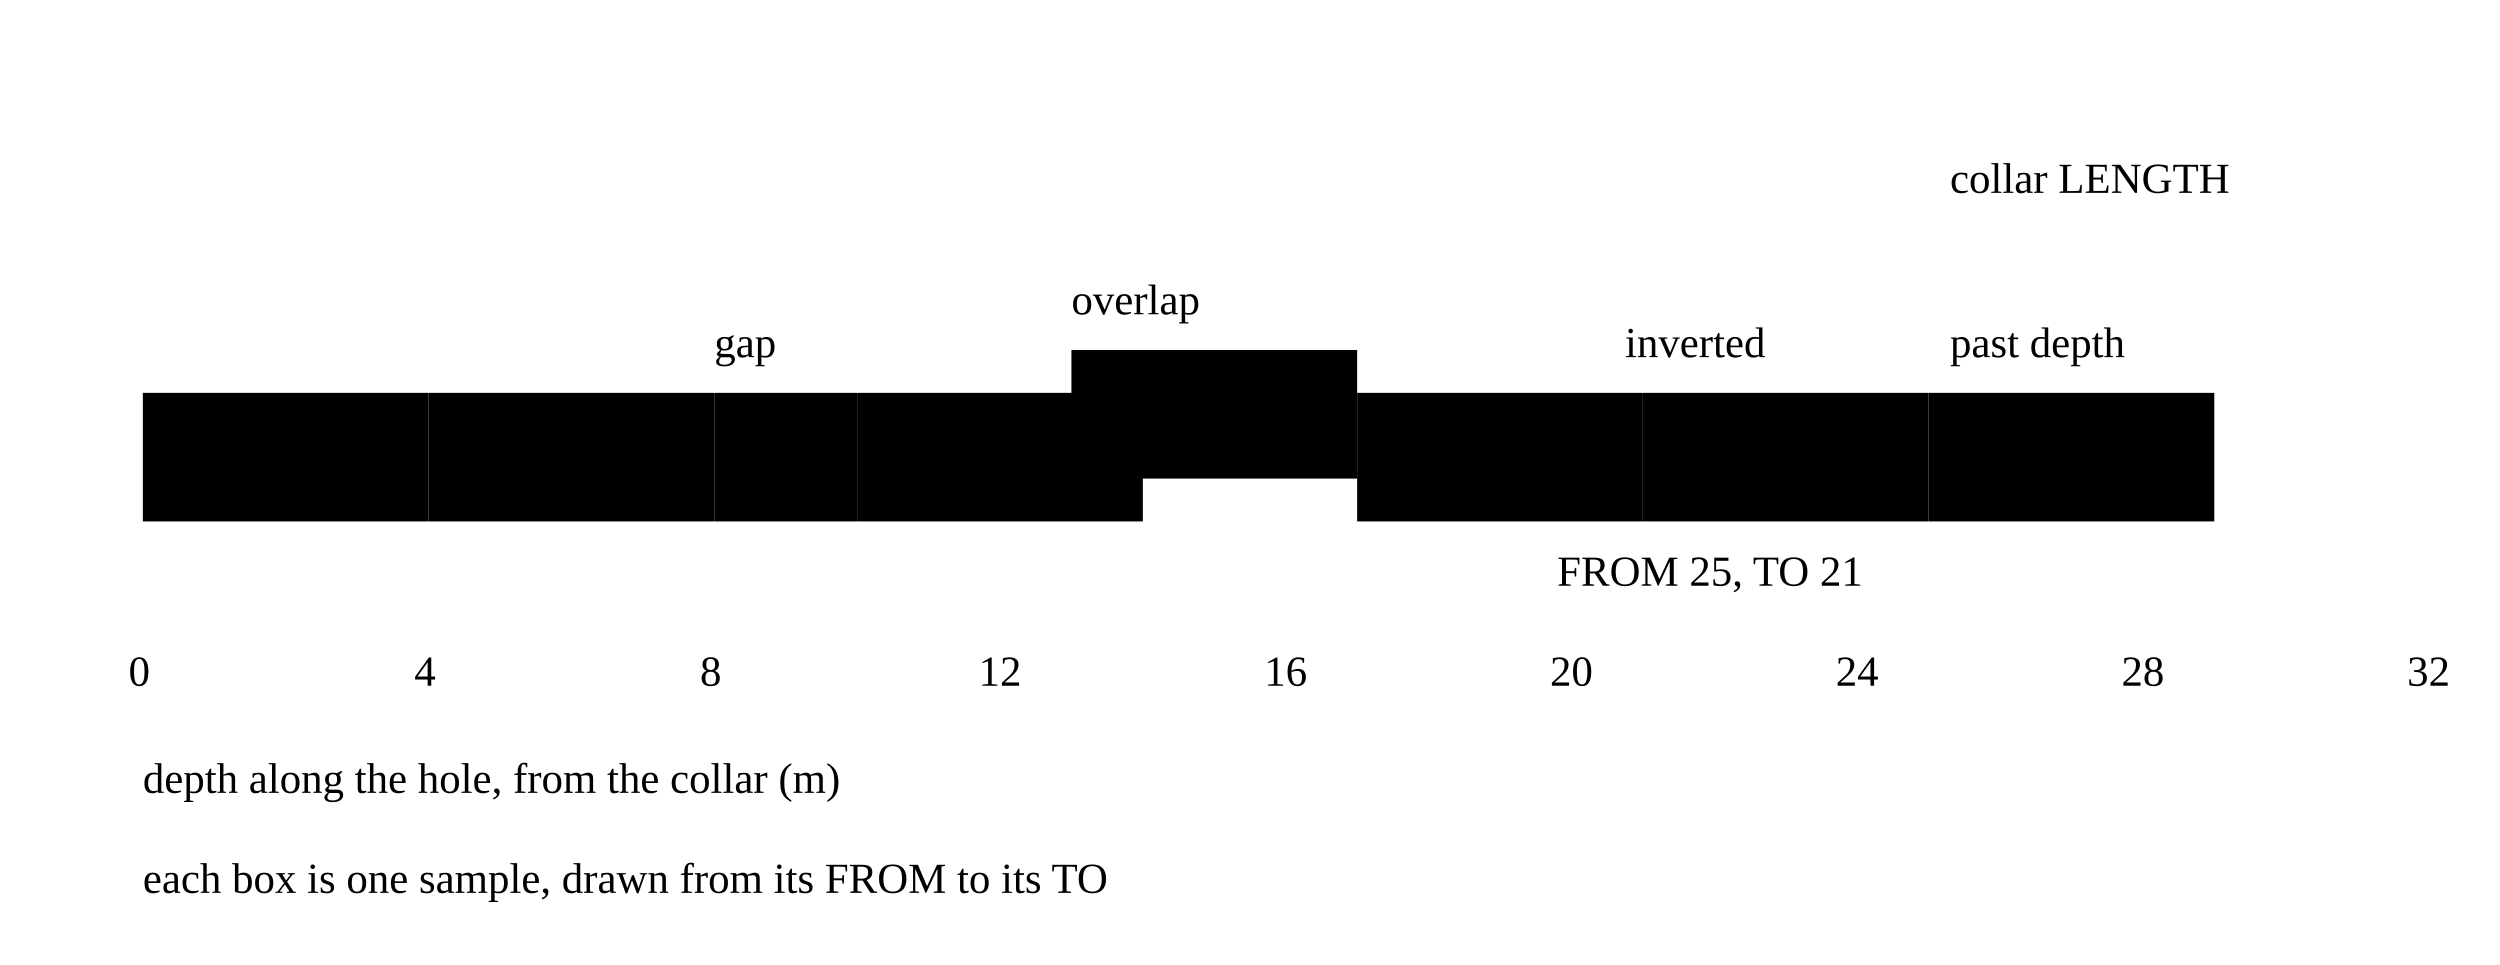
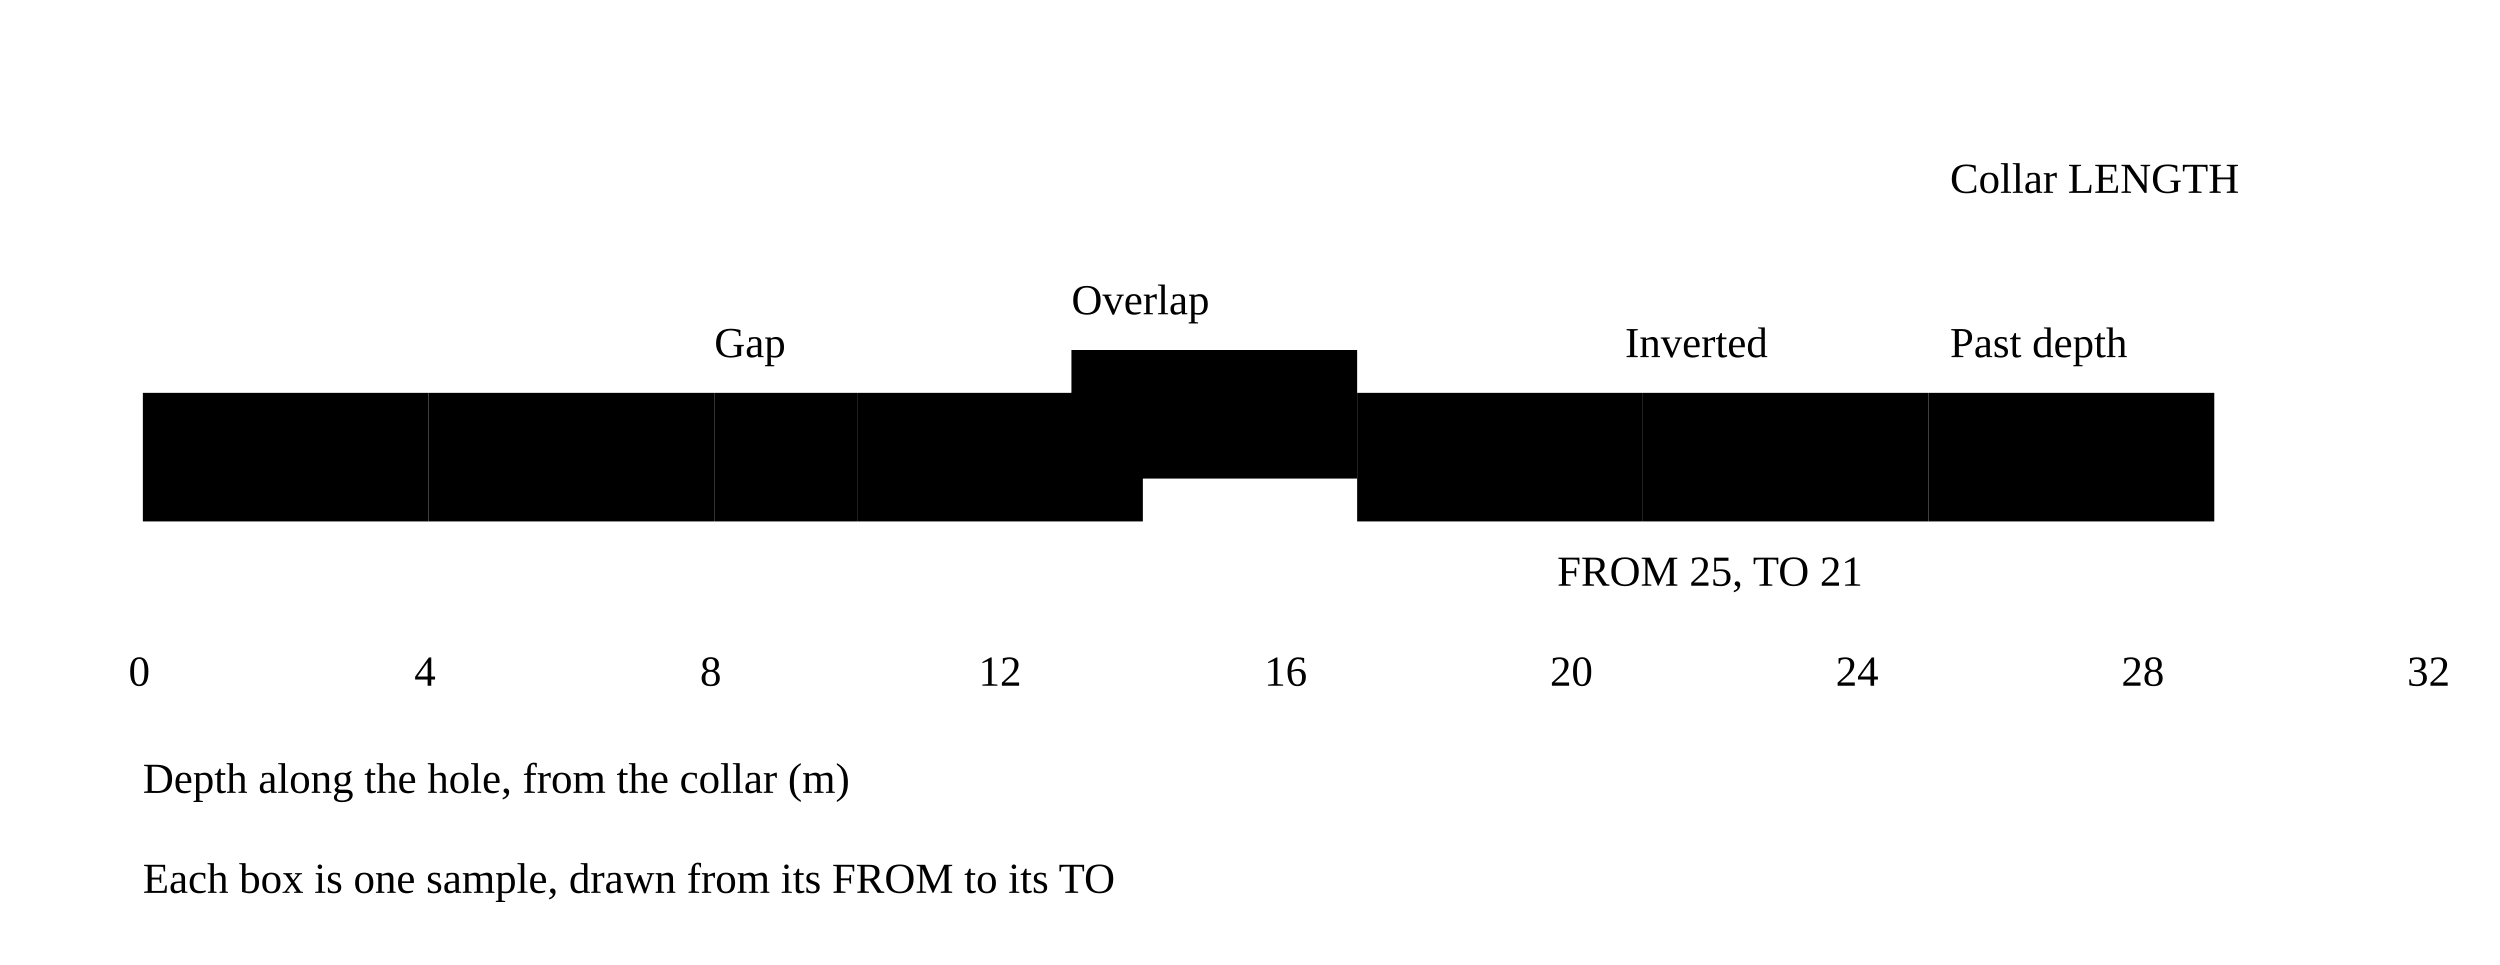
<svg class="bt-svg" viewBox="0 0 700 270" role="img" aria-labelledby="w2-ie-t">
  <line class="s-ink" x1="40" y1="170" x2="680" y2="170" stroke-width="2" />
  <g class="f-night-soft s-night" stroke-width="1.2">
    <rect class="a-fade" style="--d:.1s" x="40" y="110" width="80" height="36" />
    <rect class="a-fade" style="--d:.2s" x="120" y="110" width="80" height="36" />
    <rect class="a-fade" style="--d:.3s" x="240" y="110" width="80" height="36" />
    <rect class="a-fade" style="--d:.5s" x="380" y="110" width="80" height="36" />
  </g>
  <rect class="f-flame-soft s-flame a-pop" style="--d:.7s" x="300" y="98" width="80" height="36" stroke-width="1.2" />
  <rect class="f-flame a-fade" style="--d:.9s" x="300" y="110" width="20" height="24" />
  <rect class="f-paper s-ember dash a-fade" style="--d:1.1s" x="460" y="110" width="80" height="36" stroke-width="1.5" />
  <path class="s-ember none a-draw" style="--d:1.2s" pathLength="1" d="M532 128 L470 128" stroke-width="2" />
  <polygon class="f-ember a-fade" style="--d:1.8s" points="466,128 476,122 476,134" />
  <line class="s-ink dash" x1="540" y1="40" x2="540" y2="200" stroke-width="1.2" />
  <g class="f-ember-soft s-ember" stroke-width="1.2">
    <rect class="a-fade" style="--d:1.5s" x="540" y="110" width="80" height="36" />
  </g>
  <rect class="none s-muted dash a-fade" style="--d:.4s" x="200" y="110" width="40" height="36" stroke-width="1" />
-   <text class="a-fade" style="--d:.4s" x="200" y="100">gap</text>
-   <text class="a-fade" style="--d:.9s" x="300" y="88">overlap</text>
-   <text class="a-fade" style="--d:1.3s" x="455" y="100">inverted</text>
+   <text class="a-fade" style="--d:.4s" x="200" y="100">Gap</text>
+   <text class="a-fade" style="--d:.9s" x="300" y="88">Overlap</text>
+   <text class="a-fade" style="--d:1.3s" x="455" y="100">Inverted</text>
  <text class="small a-fade" style="--d:1.3s" x="436" y="164">FROM 25, TO 21</text>
-   <text x="546" y="54">collar LENGTH</text>
-   <text class="a-fade" style="--d:1.6s" x="546" y="100">past depth</text>
+   <text x="546" y="54">Collar LENGTH</text>
+   <text class="a-fade" style="--d:1.6s" x="546" y="100">Past depth</text>
  <g class="s-muted" stroke-width="1">
    <line x1="40" y1="170" x2="40" y2="176" />
    <line x1="120" y1="170" x2="120" y2="176" />
    <line x1="200" y1="170" x2="200" y2="176" />
    <line x1="280" y1="170" x2="280" y2="176" />
    <line x1="360" y1="170" x2="360" y2="176" />
    <line x1="440" y1="170" x2="440" y2="176" />
    <line x1="520" y1="170" x2="520" y2="176" />
    <line x1="600" y1="170" x2="600" y2="176" />
    <line x1="680" y1="170" x2="680" y2="176" />
  </g>
  <text class="small" x="36" y="192">0</text>
  <text class="small" x="116" y="192">4</text>
  <text class="small" x="196" y="192">8</text>
  <text class="small" x="274" y="192">12</text>
  <text class="small" x="354" y="192">16</text>
  <text class="small" x="434" y="192">20</text>
  <text class="small" x="514" y="192">24</text>
  <text class="small" x="594" y="192">28</text>
  <text class="small" x="674" y="192">32</text>
-   <text class="small" x="40" y="222">depth along the hole, from the collar (m)</text>
-   <text class="small" x="40" y="250">each box is one sample, drawn from its FROM to its TO</text>
+   <text class="small" x="40" y="222">Depth along the hole, from the collar (m)</text>
+   <text class="small" x="40" y="250">Each box is one sample, drawn from its FROM to its TO</text>
</svg>
